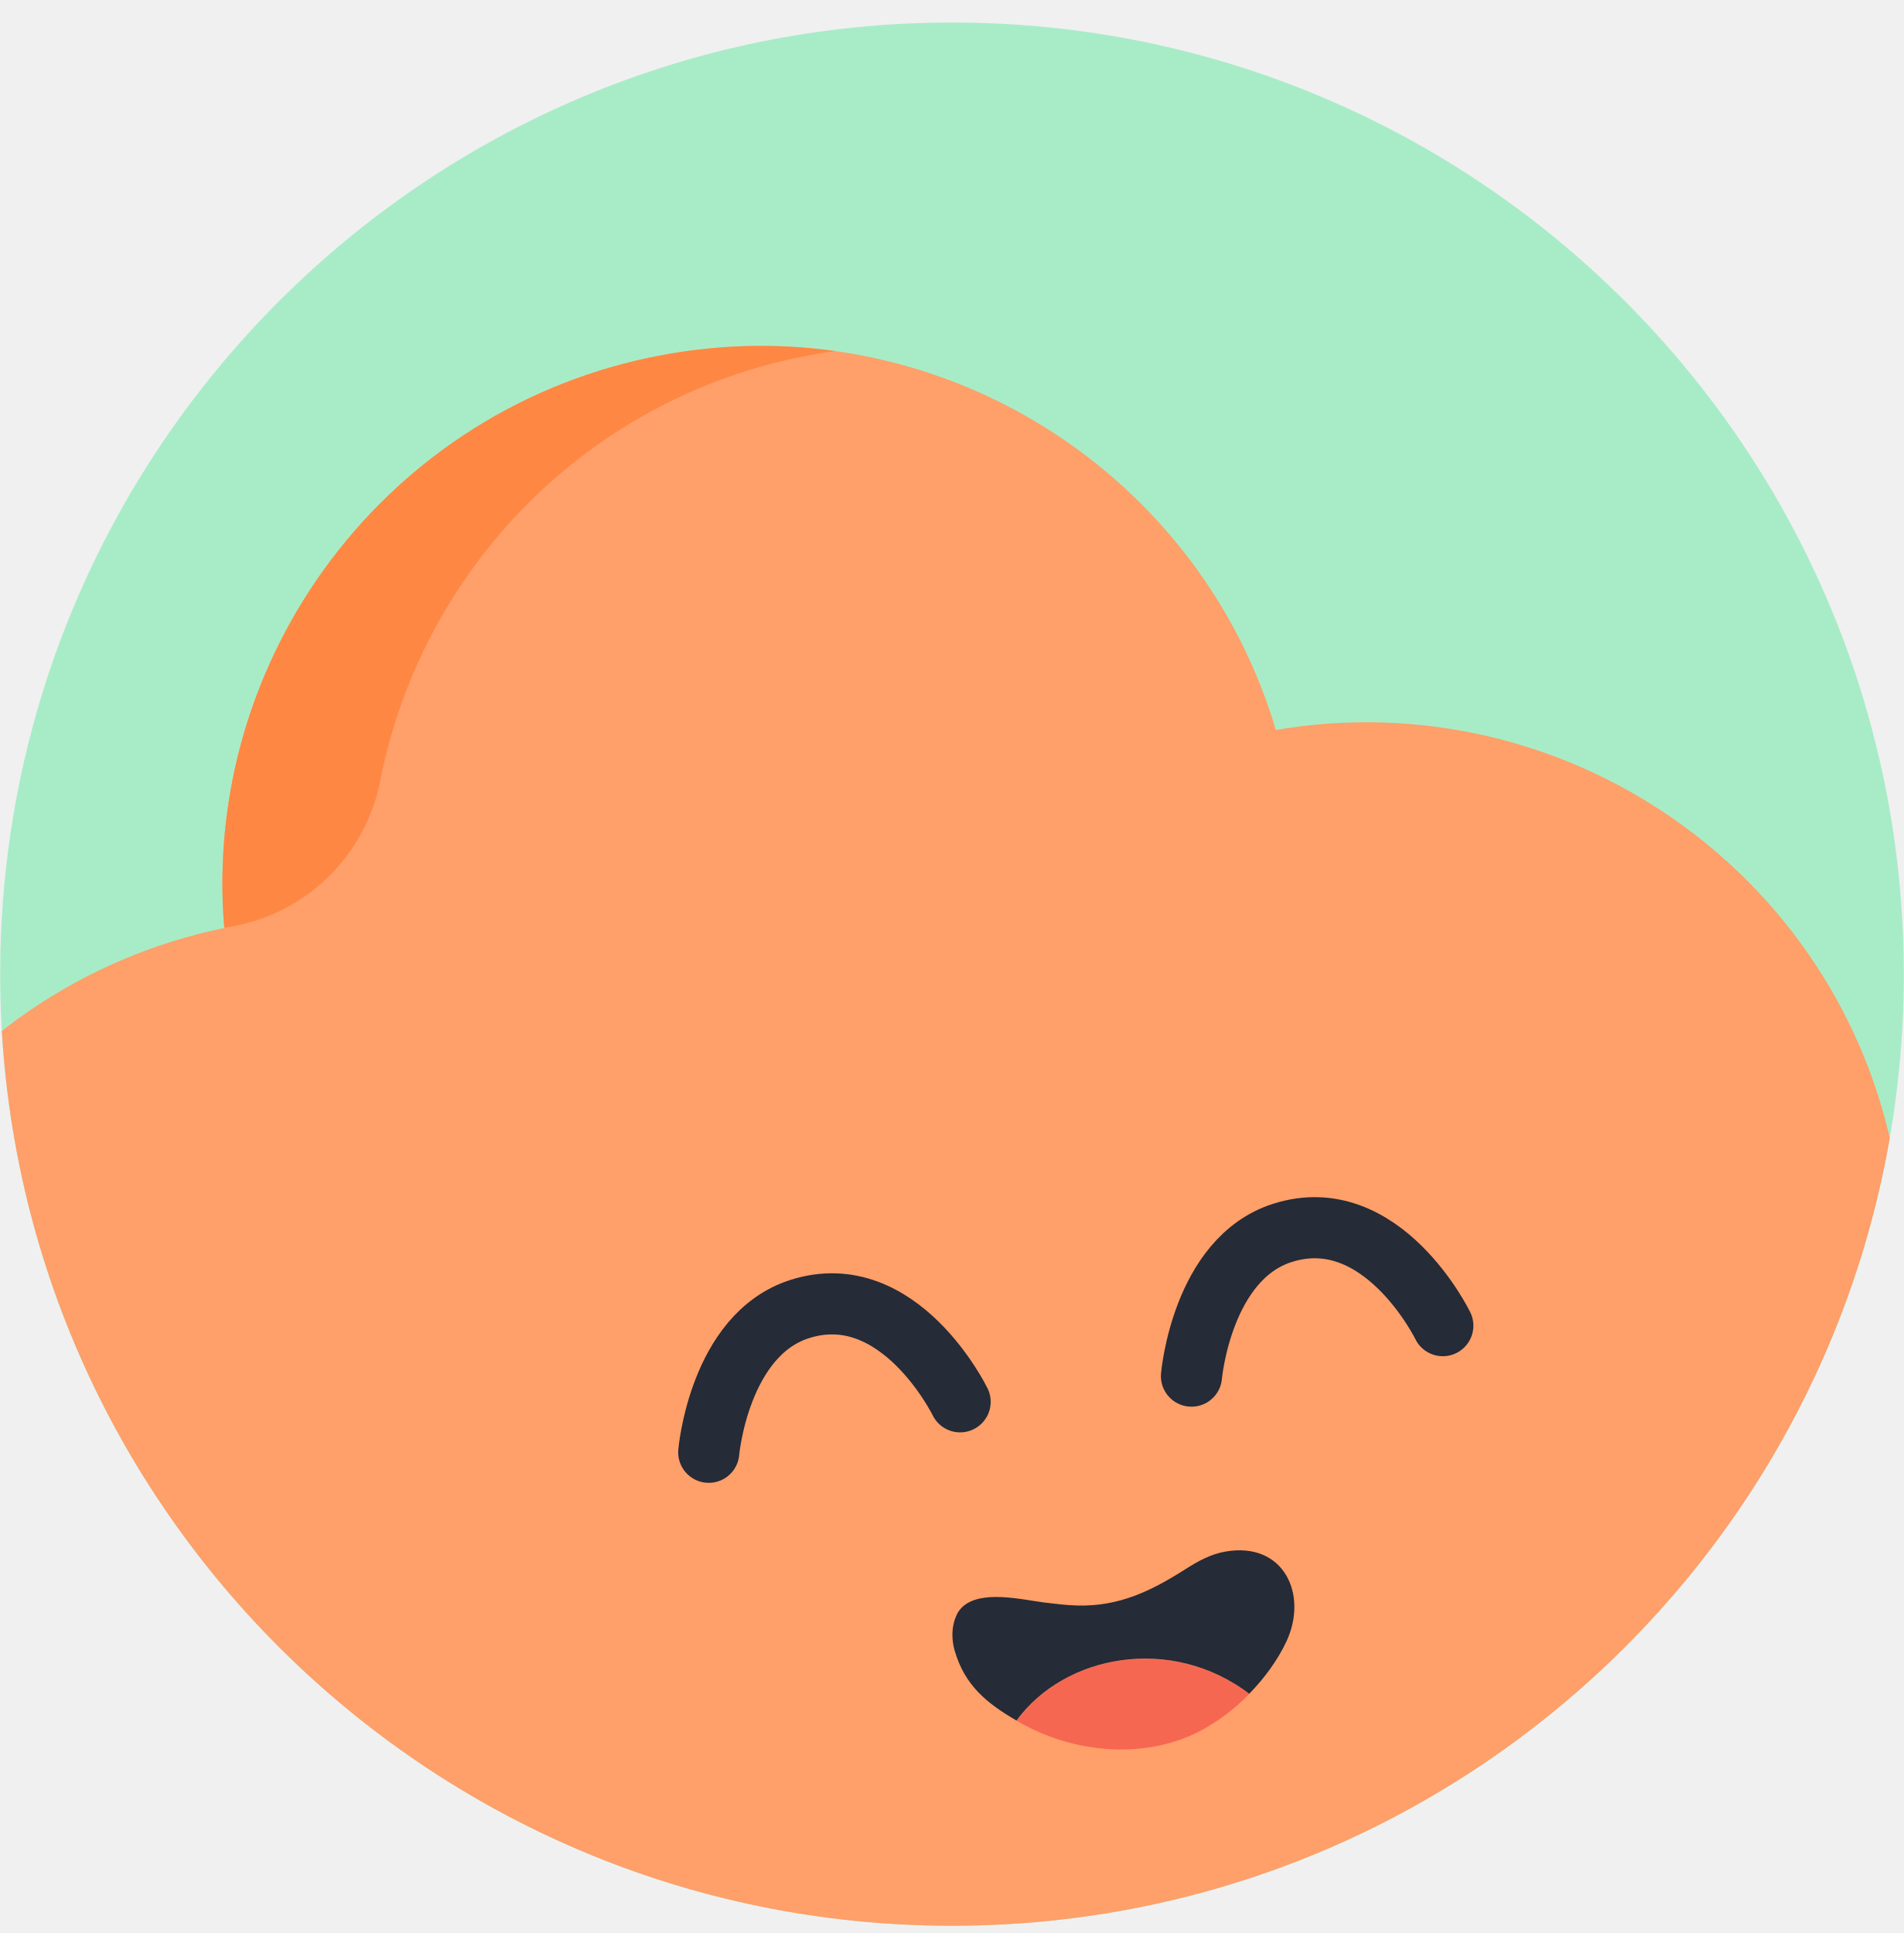
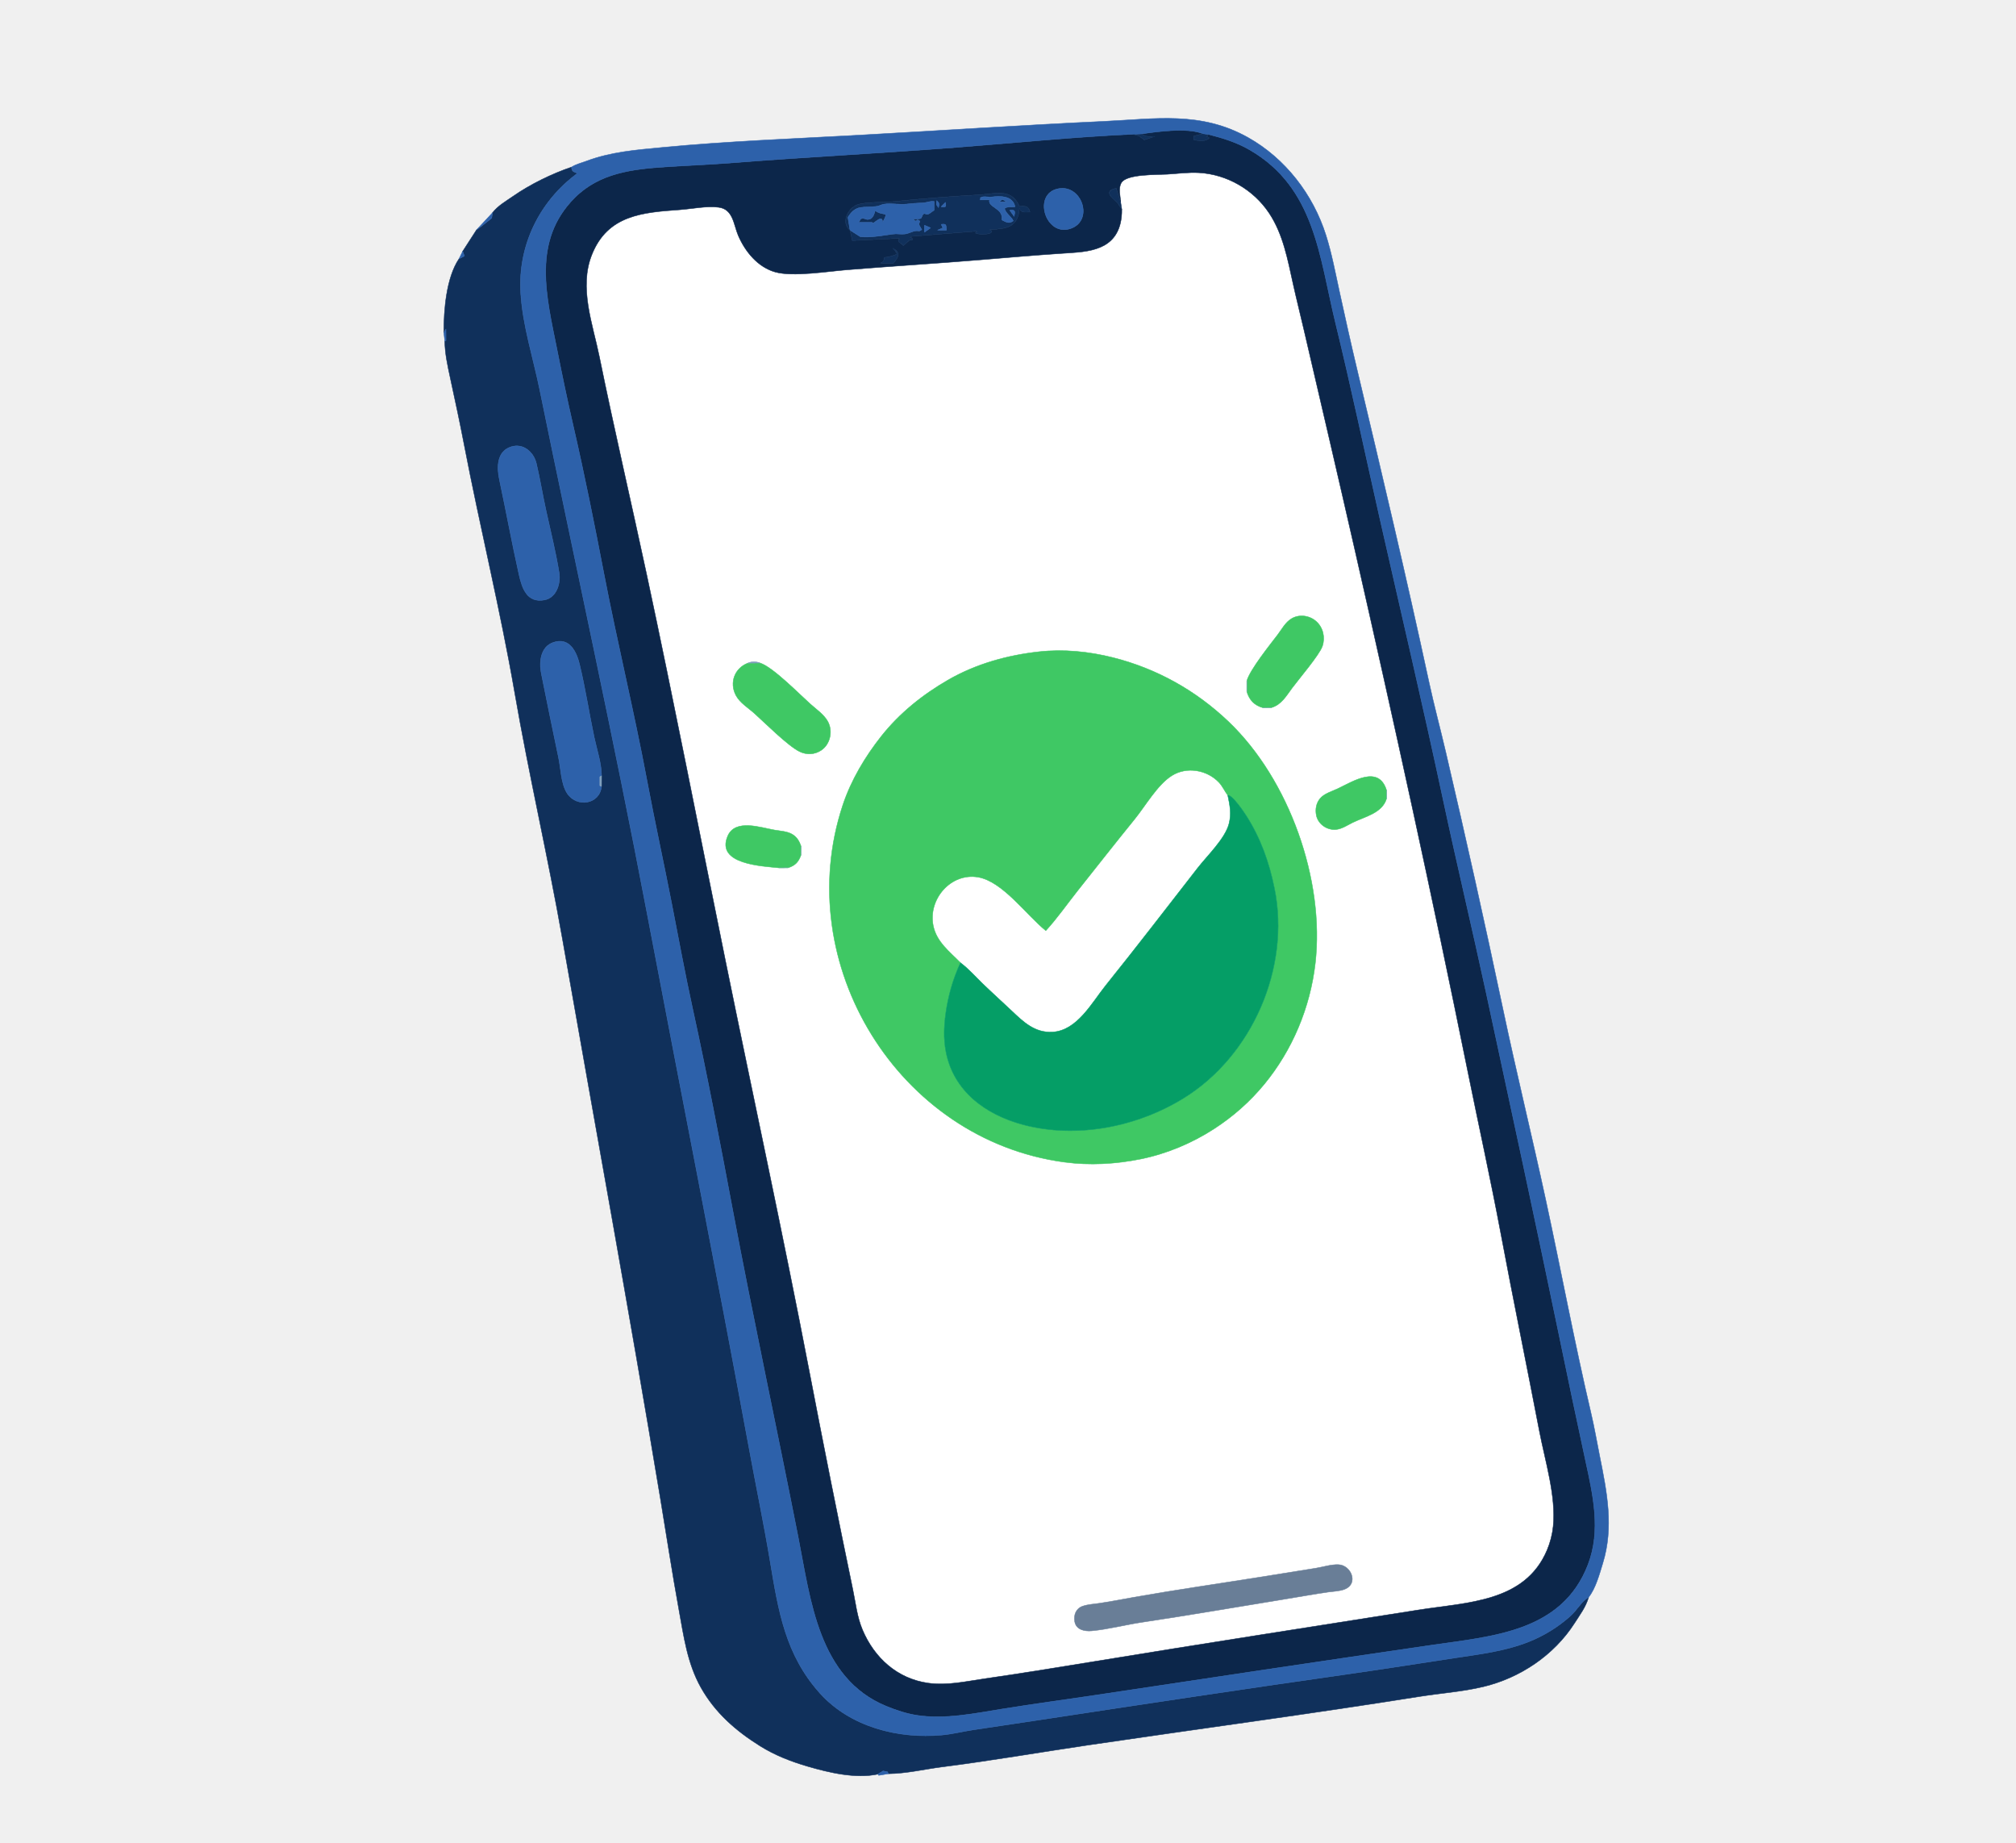
- <svg xmlns="http://www.w3.org/2000/svg" width="64" height="65" fill="none" viewBox="0 0 64 65">
-   <g clip-path="url(#clip0_3239_32554)">
-     <rect width="64" height="64" x=".006" y=".757" fill="#A8ECC7" rx="32" />
-     <path fill="#FF9F69" d="M58.651 59.615c1.721 9.13-4.29 17.93-13.42 19.648-3.748.707-7.44.111-10.607-1.468a16.746 16.746 0 0 1-9.348 5.227c-9.133 1.721-17.93-4.285-19.65-13.418a16.885 16.885 0 0 1-.284-3.589 18.18 18.18 0 0 1-7.836-5.302 17.96 17.96 0 0 1-4.071-8.455c-1.83-9.708 4.473-19.06 14.104-21.053-.76-9.123 5.487-17.526 14.68-19.256.846-.161 1.69-.257 2.526-.298h.008c8.243-.383 15.774 4.93 18.141 12.895 9.7-1.65 18.97 4.768 20.8 14.476 1.247 6.621-1.29 13.077-6.086 17.146a16.907 16.907 0 0 1 1.043 3.447Z" />
-     <path fill="#FF8744" d="M28.076 11.805c-.294.038-.59.089-.885.144-7.487 1.408-13.02 7.244-14.404 14.289a6.184 6.184 0 0 1-5.175 4.946c-.024.002-.048.007-.072.01-.755-9.12 5.492-17.514 14.68-19.245.847-.161 1.69-.257 2.527-.298h.007a17.942 17.942 0 0 1 3.322.154Z" />
-     <path fill="#F66751" d="M34.176 57.86c.026.016.055.03.081.047 1.786 1.024 4.13 1.277 6.01.342a6.615 6.615 0 0 0 1.735-1.29c-2.615-1.986-6.194-1.328-7.826.9Z" />
-     <path fill="#252B37" d="M32.097 55.508c.337 1.165 1.077 1.766 2.077 2.348 1.63-2.228 5.208-2.887 7.826-.901.519-.532.959-1.14 1.25-1.76.735-1.57-.082-3.367-2.056-3.02-.488.083-.922.324-1.343.593-1.144.728-2.223 1.257-3.632 1.22-.38-.009-.76-.06-1.137-.105-.738-.096-2.11-.433-2.735.161a.869.869 0 0 0-.209.315c-.154.363-.146.774-.043 1.151l.002-.002Z" />
-     <path stroke="#252B37" stroke-linecap="round" stroke-linejoin="round" stroke-width="2.055" d="M23.828 48.835s.344-3.947 3.053-4.815c3.35-1.074 5.398 3.118 5.398 3.118M40.057 46.274s.343-3.947 3.052-4.814c3.35-1.075 5.398 3.117 5.398 3.117" />
-   </g>
-   <defs>
-     <clipPath id="clip0_3239_32554">
-       <rect width="64" height="64" x=".006" y=".757" fill="#fff" rx="32" />
-     </clipPath>
-   </defs>
+ <svg xmlns="http://www.w3.org/2000/svg" viewBox="0 0 1146 1047" width="1146" height="1047">
+   <path d="M637.68 119C637.47 117.67 637.27 116.33 637.06 115C636.91 111.4 635.5 107.22 637.43 103.88C640.35 98.82 657.75 99.36 663.5 99.03C669.51 98.68 675.47 97.83 681.5 98.16C697.48 99.04 712.54 107.74 721.43 121.09C729.44 133.12 732.02 147.59 735.1 161.47C737.03 170.16 739.22 178.77 741.23 187.44C750.86 228.78 760.52 270.11 769.95 311.5C792.43 410.25 814.16 509.16 834.26 608.42C840.54 639.43 847.39 670.35 853.23 701.45C860.25 738.84 867.92 776.12 875.1 813.49C878.36 830.49 884.64 850.22 882.91 867.5C882.45 872.07 881.24 876.71 879.46 880.95C866.9 910.74 833.88 910.63 806.5 914.97C745.19 924.69 683.8 934.15 622.53 944.21C601.55 947.66 580.54 951.06 559.5 954.1C548.96 955.63 538.43 958.06 527.72 956.58C510.11 954.15 497.03 942.28 490.27 926.26C487.21 919.02 486.4 911.18 484.82 903.54C476.25 862.27 468 820.89 460.06 779.5C445.04 701.3 428.13 623.44 412.26 545.42C397.43 472.52 383.22 399.49 367.64 326.74C358.78 285.36 349.14 244.11 340.69 202.64C336.9 184.04 329 163.53 336.4 144.84C345.39 122.13 365.36 120.72 386.5 119.2C393.5 118.69 401.53 116.94 408.5 117.81C416.82 118.86 417.02 127.69 419.64 133.81C423.58 142.99 430.79 151.87 440.78 154.64C450.86 157.43 470.58 154.23 481.51 153.34C506.82 151.27 532.18 149.75 557.48 147.65C572.48 146.4 587.49 145.11 602.5 144.09C616.03 143.17 632.54 143.46 636.76 127.36C637.48 124.58 637.71 121.85 637.68 119ZM708.77 386.94C708.77 388.99 708.77 391.04 708.77 393.09C710.18 397.85 713.11 400.93 717.92 402.23C719.57 402.2 721.21 402.17 722.86 402.13C728.46 400.44 731.17 395.52 734.51 391.02C738.28 385.95 749.99 372.23 751.71 367.27C753.4 362.37 752.16 356.72 748.26 353.21C744.46 349.78 738.57 348.93 734.14 351.62C730.61 353.77 728.71 357.57 726.28 360.76C721.81 366.62 710.6 380.55 708.77 386.94ZM590.65 370.39C572.55 372.39 554.81 377.32 538.96 386.45C524.48 394.8 511.38 405.29 500.96 418.45C491.76 430.08 483.79 443.43 479.1 457.56C449.16 547.72 510.73 647.84 605.05 660.49C619.45 662.43 634.19 661.59 648.42 658.72C663.15 655.74 677.47 649.74 690.08 641.59C700.87 634.62 710.51 626.12 718.68 616.19C734.72 596.68 744.78 572.56 747.68 547.46C753.12 500.3 732.9 443.11 698.36 410.14C679.8 392.43 657.53 379.99 632.64 373.72C619.08 370.3 604.6 368.84 590.65 370.39ZM425.12 376.86C417.61 379.75 414.51 387.96 418.33 395.19C420.61 399.49 425.42 402.35 428.95 405.53C434.98 410.97 447.86 423.84 454.42 427.1C458.46 429.11 463.09 428.94 466.87 426.38C472.05 422.88 473.55 415.35 470.52 409.96C468.28 405.97 463.86 403.01 460.51 399.99C454.22 394.35 439.1 378.91 431.99 376.79C429.68 375.85 427.42 375.84 425.12 376.86ZM697.94 452.02C699.12 457.63 700.1 462.5 698.61 468.21C696.39 476.69 686.26 486.31 680.83 493.3C663.48 515.59 646.24 538.04 628.54 560.07C620.62 569.93 612.32 585.76 598.28 586.54C588.25 587.1 581.76 580.82 575.05 574.46C569.57 569.28 563.95 564.22 558.52 558.98C554.44 555.02 550.57 550.59 546 547.18C539.75 540.79 532.36 535.36 530.49 526.05C527.48 511.06 540.45 495.9 555.96 498.52C569.98 500.88 583.43 520.02 594.5 528.93C601.01 521.83 606.63 513.72 612.63 506.16C623.4 492.6 634.1 478.97 645.02 465.52C651.2 457.91 658 445.87 666.26 440.75C674.72 435.5 686.15 437.56 692.89 444.63C694.99 446.84 696.18 449.72 697.94 452.02ZM788.18 453.89C788.18 452.3 788.18 450.71 788.18 449.12C783.71 434.64 769.25 444.03 760.55 448.18C757.28 449.73 752.78 450.97 750.41 453.82C748.17 456.5 747.59 460.05 748.28 463.42C749.32 468.43 754.34 471.84 759.31 471.45C762.75 471.19 765.95 468.94 768.98 467.47C775.94 464.08 785.76 462.1 788.18 453.89ZM442.9 493.25C444.59 493.23 446.28 493.22 447.96 493.2C451.9 492 453.9 489.95 455.28 486.08C455.29 484.34 455.29 482.6 455.3 480.85C454.34 477.98 452.96 475.67 450.26 474.1C447.45 472.46 443.56 472.29 440.4 471.75C432.44 470.39 417.92 465.18 413.65 475.19C406.76 491.34 433.6 492.24 442.9 493.25ZM760.72 889.23C756.54 889.11 752.11 890.59 748 891.25C737.65 892.89 727.36 894.57 717 896.22C692.89 900.06 668.58 903.54 644.53 907.79C638.07 908.93 631.51 910.23 625 911.19C621.86 911.65 618.44 911.81 615.43 912.86C611.6 914.21 610.27 917.86 610.93 921.64C611.74 926.25 616.57 927.23 620.53 926.87C630.16 925.97 639.74 923.4 649.31 921.97C676.58 917.89 703.74 913.17 731 908.74C739.01 907.44 746.97 905.99 755 904.83C758.09 904.39 761.59 904.36 764.5 903.18C772.41 899.97 768.04 889.44 760.72 889.23Z" fill="#ffffff" fill-rule="evenodd" stroke="#ffffff" stroke-width="0.25" stroke-linejoin="round" />
+   <path d="M683.84 75.99C682.06 76.45 680.28 76.9 678.5 77.36C678.5 78.08 678.5 78.79 678.5 79.5C682.16 80.02 684.51 80.72 687.5 78.5C687.02 78.17 686.54 77.83 686.06 77.5C686.37 77.13 686.69 76.75 687 76.38C695.22 78.49 702.93 80.85 710.35 85.14C747.62 106.68 750 145.96 759.16 183.45C768.15 220.26 775.94 257.39 784.3 294.35C796.36 347.65 808.91 400.87 820.32 454.32C828.18 491.11 836.93 527.71 844.87 564.5C858.88 629.42 872.9 694.33 886.37 759.36C891.27 783.06 896.22 806.75 901.35 830.4C905.59 849.9 910.17 869.88 902.71 889.25C887.98 927.52 848.55 929.93 813.5 935.04C750.48 944.24 687.48 953.66 624.51 963.17C606.22 965.93 587.85 968.35 569.58 971.31C553.96 973.84 537.34 977.27 521.5 974.92C515.44 974.02 509.41 972.01 503.76 969.69C465.15 953.79 460.72 909.12 453.72 873.56C441.48 811.41 428.14 749.46 416.41 687.22C409.27 649.3 402.05 611.22 393.78 573.52C389.42 553.6 385.72 533.48 381.81 513.46C377.26 490.13 372.14 466.9 367.76 443.53C360.4 404.3 350.91 365.48 343.35 326.29C337.9 298.03 332.23 269.65 325.76 241.61C322.47 227.37 319.5 213.05 316.65 198.72C310.67 168.71 302.06 136.9 326.78 112.29C340.91 98.22 359.6 96.09 378.5 94.84C390.8 94.03 403.14 93.57 415.42 92.6C457.75 89.26 500.16 87.12 542.5 83.87C576.27 81.28 610.17 77.79 644 76.28C645.17 76.62 646.33 76.96 647.5 77.3C648.5 78.03 649.5 78.77 650.5 79.5C652.5 78.83 654.5 78.17 656.51 77.5C653.59 77.78 651.24 77.81 649.02 76.08C658.45 74.73 674.99 72.41 683.84 75.99ZM637.06 115C636.21 112.33 635.35 109.66 634.5 106.99C627.38 108.56 631.68 112.01 634.7 114.76C636 115.94 636.7 117.7 637.68 119C637.71 121.85 637.48 124.58 636.76 127.36C632.54 143.46 616.03 143.17 602.5 144.09C587.49 145.11 572.48 146.4 557.48 147.65C532.18 149.75 506.82 151.27 481.51 153.34C470.58 154.23 450.86 157.43 440.78 154.64C430.79 151.87 423.58 142.99 419.64 133.81C417.02 127.69 416.82 118.86 408.5 117.81C401.53 116.94 393.5 118.69 386.5 119.2C365.36 120.72 345.39 122.13 336.4 144.84C329 163.53 336.9 184.04 340.69 202.64C349.14 244.11 358.78 285.36 367.64 326.74C383.22 399.49 397.43 472.52 412.26 545.42C428.13 623.44 445.04 701.3 460.06 779.5C468 820.89 476.25 862.27 484.82 903.54C486.4 911.18 487.21 919.02 490.27 926.26C497.03 942.28 510.11 954.15 527.72 956.58C538.43 958.06 548.96 955.63 559.5 954.1C580.54 951.06 601.55 947.66 622.53 944.21C683.8 934.15 745.19 924.69 806.5 914.97C833.88 910.63 866.9 910.74 879.46 880.95C881.24 876.71 882.45 872.07 882.91 867.5C884.64 850.22 878.36 830.49 875.1 813.49C867.92 776.12 860.25 738.84 853.23 701.45C847.39 670.35 840.54 639.43 834.26 608.42C814.16 509.16 792.43 410.25 769.95 311.5C760.52 270.11 750.86 228.78 741.23 187.44C739.22 178.77 737.03 170.16 735.1 161.47C732.02 147.59 729.44 133.12 721.43 121.09C712.54 107.74 697.48 99.04 681.5 98.16C675.47 97.83 669.51 98.68 663.5 99.03C657.75 99.36 640.35 98.82 637.43 103.88C635.5 107.22 636.91 111.4 637.06 115ZM601.61 107.25C586.82 110.08 594.24 134.65 608.45 129.93C621.95 125.45 615.03 104.67 601.61 107.25ZM483.19 130.78C483.63 132.76 484.06 134.75 484.5 136.73C493.5 136.3 502.5 135.87 511.5 135.44C509.26 137.42 512.11 137.95 513.5 139.55C514.82 138.71 515.74 137.33 517.06 136.59C517.66 136.25 519.71 136.64 518.28 135.24C518.11 135.07 516.61 134.55 516.5 134.49C529.5 133.45 542.5 132.41 555.5 131.37C555.25 131.77 554.26 132.19 554.62 132.5C555.52 133.27 563.65 133.66 563.67 131.56C563.68 130.82 562.93 131.07 562.68 130.5C572.07 130.12 578.76 129.18 579.48 118.5C580.71 121.18 582.47 120.5 585.5 120.5C584.71 117.05 582.71 116.99 579.5 117.27C574.79 106.67 565.78 110.19 556.5 110.71C540.4 111.61 524.33 112.88 508.3 114.51C501.84 115.16 494.91 114.61 488.54 115.98C482.26 117.34 477.66 126.58 483.19 130.78ZM507.5 141.07C507.76 141.39 510.07 143.75 509.73 144.34C509.29 145.13 503.74 146.43 502.5 146.27C502.47 148.54 502.43 148.37 500.5 149.59C502.95 149.59 505.39 149.59 507.84 149.59C510.92 145.89 512.09 143.56 507.5 141.07Z" fill="#0c264a" fill-rule="evenodd" stroke="#0c264a" stroke-width="0.25" stroke-linejoin="round" />
+   <path d="M644 76.28C645.67 76.21 647.35 76.15 649.02 76.08C651.24 77.81 653.59 77.78 656.51 77.5C654.5 78.17 652.5 78.83 650.5 79.5C649.5 78.77 648.5 78.03 647.5 77.3C646.33 76.96 645.17 76.62 644 76.28ZM683.84 75.99C684.9 76.12 685.95 76.25 687 76.38C686.69 76.75 686.37 77.13 686.06 77.5C686.54 77.83 687.02 78.17 687.5 78.5C684.51 80.72 682.16 80.02 678.5 79.5C678.5 78.79 678.5 78.08 678.5 77.36C680.28 76.9 682.06 76.45 683.84 75.99ZM324.85 94.98C325.25 97.7 325.86 97.44 328.29 98.5C306.67 114.38 294.35 139.47 296 166.5C297.13 185.12 303.1 203.3 306.82 221.53C327.03 320.55 348.89 419.27 367.74 518.56C387.05 620.23 407.14 721.74 425.89 823.51C429.82 844.84 434.25 866.13 437.82 887.53C442.5 915.54 446.43 940.47 466.12 962.33C483.36 981.47 510.55 988.37 535.5 986.08C541.5 985.52 547.53 983.99 553.5 983.09C566.22 981.15 578.94 979.3 591.66 977.37C650.23 968.45 708.87 959.61 767.53 951.25C787.24 948.44 806.9 945.32 826.58 942.33C840.84 940.16 855.12 938.51 868.66 933.21C877.49 929.76 885.76 924.67 892.81 918.33C896.35 915.14 899.1 909.98 903.06 907.75C901.43 913.37 898.12 917.68 895.02 922.53C883.37 940.7 864.14 953.59 843.24 958.6C831.23 961.48 818.73 962.3 806.55 964.25C744.2 974.18 681.47 982.52 619 991.73C591.17 995.84 563.42 1000.66 535.5 1004.21C525.36 1005.51 515.27 1007.97 505 1008.08C504.83 1007.72 504.67 1007.36 504.5 1007C503.67 1006.83 502.83 1006.67 502 1006.5C501 1007.11 500 1007.72 499 1008.33C486.34 1011.02 471.21 1007.43 458.99 1003.85C449.57 1001.09 440.57 997.6 432.18 992.37C418.34 983.73 406.47 973.42 398.39 958.99C390.64 945.13 388.68 929.87 385.87 914.51C382.04 893.52 378.85 872.39 375.35 851.34C357.71 745.23 338.33 639.48 319.71 533.56C311.48 486.81 300.7 440.51 292.6 393.74C284.41 346.43 272.88 299.69 263.82 252.54C261.39 239.86 258.63 227.15 255.9 214.52C254.45 207.81 252.92 200.89 252.85 194C253.07 193.83 253.3 193.67 253.52 193.5C253.52 191.33 253.51 189.17 253.5 187C253.1 187.67 252.71 188.33 252.31 189C252.24 176.36 253.68 157.84 260.93 147.09C261.95 146.56 262.98 146.03 264 145.5C263.67 144.61 263.34 143.73 263.01 142.84C265.62 138.79 268.23 134.75 270.85 130.7C271.73 130.04 272.62 129.38 273.5 128.73C275.5 127.15 277.5 125.58 279.5 124C279.65 122.97 279.8 121.94 279.96 120.92C283.02 116.92 287.77 114.26 291.88 111.4C301.42 104.76 313.87 98.68 324.85 94.98ZM637.06 115C637.27 116.33 637.47 117.67 637.68 119C636.7 117.7 636 115.94 634.7 114.76C631.68 112.01 627.38 108.56 634.5 106.99C635.35 109.66 636.21 112.33 637.06 115ZM483.19 130.78C485.13 132.02 487.06 133.26 489 134.5C494.26 135.21 502.1 133.8 507.53 133.03C509.81 132.71 512.18 133.25 514.47 132.97C516.57 132.71 518.59 131.43 520.54 131.2C522.5 130.97 522.26 131.8 524 130.5C523.59 129.69 522.56 128.35 522.38 127.5C522.21 126.72 523.5 125.89 522.31 125.25C520.36 124.19 521.69 127.06 519 124.5C520.04 124.32 522.45 124.56 523.28 124.15C524.25 123.66 524.06 122.15 525 121.56C525.81 121.06 526.47 121.99 527.34 121.78C528.48 121.51 529.9 120.07 531 119.5C531 117.83 531 116.17 531 114.5C528.58 114.17 527 115.2 524.5 115.31C521.36 115.44 518.58 115.59 515.54 115.97C511.28 116.5 506.74 115.37 502.53 116.03C501.11 116.25 499.95 117.04 498.5 117.26C490.8 118.41 486.82 115.82 482 123.5C482.4 125.93 482.79 128.35 483.19 130.78C477.66 126.58 482.26 117.34 488.54 115.98C494.91 114.61 501.84 115.16 508.3 114.51C524.33 112.88 540.4 111.61 556.5 110.71C565.78 110.19 574.79 106.67 579.5 117.27C582.71 116.99 584.71 117.05 585.5 120.5C582.47 120.5 580.71 121.18 579.48 118.5C578.76 129.18 572.07 130.12 562.68 130.5C562.93 131.07 563.68 130.82 563.67 131.56C563.65 133.66 555.52 133.27 554.62 132.5C554.26 132.19 555.25 131.77 555.5 131.37C542.5 132.41 529.5 133.45 516.5 134.49C516.61 134.55 518.11 135.07 518.28 135.24C519.71 136.64 517.66 136.25 517.06 136.59C515.74 137.33 514.82 138.71 513.5 139.55C512.11 137.95 509.26 137.42 511.5 135.44C502.5 135.87 493.5 136.3 484.5 136.73C484.06 134.75 483.63 132.76 483.19 130.78ZM577 117.5C575.62 111.11 568.58 111.33 563.47 111.97C561.9 112.16 559.09 111.34 557.72 112.22C556 113.32 558.56 112 557 113.59C558.83 113.59 560.67 113.59 562.5 113.59C561.35 117.94 570.65 118.24 569.5 125C572.03 126.26 573.57 127.32 576 125.5C574.54 122.71 571.92 121.59 571 118.5C572.89 117.08 574.6 117.96 577 117.5ZM572.16 114.71C570.77 114.71 569.39 114.71 568 114.71C570.13 112.79 569.79 113.3 572.16 114.71ZM532.5 114C532.22 116.08 532.17 116.29 533.5 118C533.97 115.54 534.02 115.59 532.5 114ZM537.5 115C536.67 115.83 535.83 116.67 535 117.5C537.71 117.83 537.83 117.71 537.5 115ZM576.5 123C577.07 120.01 577.16 119.11 574 119.5C574.83 120.67 575.67 121.83 576.5 123ZM497.5 119.73C502.69 123.37 505.58 119.16 501.7 126.5C501.76 121.58 497.29 126.72 496.28 126.78C495.99 126.8 495.77 126.29 495.5 126.4C493 126.4 490.5 126.4 488 126.4C488.64 125.82 488.79 124.76 489.53 124.32C490.78 123.56 492.06 124.81 493.31 124.74C496.21 124.58 496.81 121.89 497.5 119.73ZM538 130.79C537.78 127.75 538.06 127.12 535 127.5C535.33 128.17 535.67 128.83 536 129.5C535 129.93 534 130.36 533 130.79C534.67 130.79 536.33 130.79 538 130.79ZM525.5 128C525.5 129.33 525.5 130.67 525.5 132C526.67 131.17 527.83 130.33 529 129.5C527.83 129 526.67 128.5 525.5 128ZM507.5 141.07C512.09 143.56 510.92 145.89 507.84 149.59C505.39 149.59 502.95 149.59 500.5 149.59C502.43 148.37 502.47 148.54 502.5 146.27C503.74 146.43 509.29 145.13 509.73 144.34C510.07 143.75 507.76 141.39 507.5 141.07ZM290.5 253.95C282.34 256.59 282.41 265.63 283.86 272.47C287.71 290.5 291.02 308.68 295.05 326.64C296.79 334.4 299.64 342.86 309.58 340.94C316.41 339.63 318.82 331.48 317.84 325.5C315.92 313.73 313.01 302.05 310.44 290.39C308.47 281.44 307 272.37 304.91 263.46C303.36 256.89 297.42 251.72 290.5 253.95ZM341.91 446.92C341.93 444.92 341.94 442.91 341.96 440.91C341.89 433.63 339.28 426.17 337.76 419C334.83 405.19 332.74 391.14 329.4 377.41C327.68 370.36 323.66 362.03 314.62 365.08C307.32 367.54 306.38 376.1 307.65 382.5C310.84 398.56 314.17 414.58 317.51 430.61C318.8 436.79 318.91 445.61 322.45 450.93C327.91 459.15 340.96 457.17 341.91 446.92Z" fill="#10305b" fill-rule="evenodd" stroke="#10305b" stroke-width="0.25" stroke-linejoin="round" />
+   <path d="M722.86 402.13C721.21 402.17 719.57 402.2 717.92 402.23C713.11 400.93 710.18 397.85 708.77 393.09C708.77 391.04 708.77 388.99 708.77 386.94C710.6 380.55 721.81 366.62 726.28 360.76C728.71 357.57 730.61 353.77 734.14 351.62C738.57 348.93 744.46 349.78 748.26 353.21C752.16 356.72 753.4 362.37 751.71 367.27C749.99 372.23 738.28 385.95 734.51 391.02C731.17 395.52 728.46 400.44 722.86 402.13ZM590.65 370.39C604.6 368.84 619.08 370.3 632.64 373.72C657.53 379.99 679.8 392.43 698.36 410.14C732.9 443.11 753.12 500.3 747.68 547.46C744.78 572.56 734.72 596.68 718.68 616.19C710.51 626.12 700.87 634.62 690.08 641.59C677.47 649.74 663.15 655.74 648.42 658.72C634.19 661.59 619.45 662.43 605.05 660.49C510.73 647.84 449.16 547.72 479.1 457.56C483.79 443.43 491.76 430.08 500.96 418.45C511.38 405.29 524.48 394.8 538.96 386.45C554.81 377.32 572.55 372.39 590.65 370.39ZM425.12 376.86C427.41 376.83 429.7 376.81 431.99 376.79C439.1 378.91 454.22 394.35 460.51 399.99C463.86 403.01 468.28 405.97 470.52 409.96C473.55 415.35 472.05 422.88 466.87 426.38C463.09 428.94 458.46 429.11 454.42 427.1C447.86 423.84 434.98 410.97 428.95 405.53C425.42 402.35 420.61 399.49 418.33 395.19C414.51 387.96 417.61 379.75 425.12 376.86ZM546 547.18C541.71 556.35 538.94 566.24 537.56 576.25C536.59 583.37 536.35 590.49 537.69 597.58C541.96 620.16 560.34 633.51 581.45 639.16C611.91 647.31 646.12 640.54 672.7 624.2C711.78 600.17 733.63 549.96 724.49 505.04C721.44 490.02 716.55 476.19 708.22 463.29C706.69 460.91 700.22 451.49 697.94 452.02C696.18 449.72 694.99 446.84 692.89 444.63C686.15 437.56 674.72 435.5 666.26 440.75C658 445.87 651.2 457.91 645.02 465.52C634.1 478.97 623.4 492.6 612.63 506.16C606.63 513.72 601.01 521.83 594.5 528.93C583.43 520.02 569.98 500.88 555.96 498.52C540.45 495.9 527.48 511.06 530.49 526.05C532.36 535.36 539.75 540.79 546 547.18ZM788.18 449.12C788.18 450.71 788.18 452.3 788.18 453.89C785.76 462.1 775.94 464.08 768.98 467.47C765.95 468.94 762.75 471.19 759.31 471.45C754.34 471.84 749.32 468.43 748.28 463.42C747.59 460.05 748.17 456.5 750.41 453.82C752.78 450.97 757.28 449.73 760.55 448.18C769.25 444.03 783.71 434.64 788.18 449.12ZM455.3 480.85C455.29 482.6 455.29 484.34 455.28 486.08C453.9 489.95 451.9 492 447.96 493.2C446.28 493.22 444.59 493.23 442.9 493.25C433.6 492.24 406.76 491.34 413.65 475.19C417.92 465.18 432.44 470.39 440.4 471.75C443.56 472.29 447.45 472.46 450.26 474.1C452.96 475.67 454.34 477.98 455.3 480.85Z" fill="#3fc864" fill-rule="evenodd" stroke="#3fc864" stroke-width="0.25" stroke-linejoin="round" />
+   <path d="M903.06 907.75C899.1 909.98 896.35 915.14 892.81 918.33C885.76 924.67 877.49 929.76 868.66 933.21C855.12 938.51 840.84 940.16 826.58 942.33C806.9 945.32 787.24 948.44 767.53 951.25C708.87 959.61 650.23 968.45 591.66 977.37C578.94 979.3 566.22 981.15 553.5 983.09C547.53 983.99 541.5 985.52 535.5 986.08C510.55 988.37 483.36 981.47 466.12 962.33C446.43 940.47 442.5 915.54 437.82 887.53C434.25 866.13 429.82 844.84 425.89 823.51C407.14 721.74 387.05 620.23 367.74 518.56C348.89 419.27 327.03 320.55 306.82 221.53C303.1 203.3 297.13 185.12 296 166.5C294.35 139.47 306.67 114.38 328.29 98.5C325.86 97.44 325.25 97.7 324.85 94.98C327.37 93.35 330.34 92.67 333.18 91.61C347.37 86.29 361.57 85.22 376.5 83.79C413.35 80.27 450.54 78.9 487.5 76.85C534.16 74.27 580.8 71.13 627.5 68.97C656.73 67.62 682.46 63.06 709.37 78.12C730.61 90.01 746.42 110.52 753.74 133.68C756.98 143.92 759.04 154.84 761.32 165.34C764.57 180.27 767.91 195.26 771.45 210.12C785.49 269.11 799.46 328.16 812.25 387.43C815.14 400.86 818.74 414.16 821.86 427.54C833.18 475.99 844.05 524.65 854.31 573.33C861.95 609.55 870.79 645.53 878.62 681.7C887.38 722.14 894.96 762.9 904.42 803.19C906.31 811.23 907.69 819.28 909.31 827.37C913.44 847.98 917.48 867.85 911.08 888.55C909.17 894.74 907.07 902.72 903.06 907.75ZM649.02 76.08C647.35 76.15 645.67 76.21 644 76.28C610.17 77.79 576.27 81.28 542.5 83.87C500.16 87.12 457.75 89.26 415.42 92.6C403.14 93.57 390.8 94.03 378.5 94.84C359.6 96.09 340.91 98.22 326.78 112.29C302.06 136.9 310.67 168.71 316.65 198.72C319.5 213.05 322.47 227.37 325.76 241.61C332.23 269.65 337.9 298.03 343.35 326.29C350.91 365.48 360.4 404.3 367.76 443.53C372.14 466.9 377.26 490.13 381.81 513.46C385.72 533.48 389.42 553.6 393.78 573.52C402.05 611.22 409.27 649.3 416.41 687.22C428.14 749.46 441.48 811.41 453.72 873.56C460.72 909.12 465.15 953.79 503.76 969.69C509.41 972.01 515.44 974.02 521.5 974.92C537.34 977.27 553.96 973.84 569.58 971.31C587.85 968.35 606.22 965.93 624.51 963.17C687.48 953.66 750.48 944.24 813.5 935.04C848.55 929.93 887.98 927.52 902.71 889.25C910.17 869.88 905.59 849.9 901.35 830.4C896.22 806.75 891.27 783.06 886.37 759.36C872.9 694.33 858.88 629.42 844.87 564.5C836.93 527.71 828.18 491.11 820.32 454.32C808.91 400.87 796.36 347.65 784.3 294.35C775.94 257.39 768.15 220.26 759.16 183.45C750 145.96 747.62 106.68 710.35 85.14C702.93 80.85 695.22 78.49 687 76.38C685.95 76.25 684.9 76.12 683.84 75.99C674.99 72.41 658.45 74.73 649.02 76.08ZM601.61 107.25C615.03 104.67 621.95 125.45 608.45 129.93C594.24 134.65 586.82 110.08 601.61 107.25ZM577 117.5C574.6 117.96 572.89 117.08 571 118.5C571.92 121.59 574.54 122.71 576 125.5C573.57 127.32 572.03 126.26 569.5 125C570.65 118.24 561.35 117.94 562.5 113.59C560.67 113.59 558.83 113.59 557 113.59C558.56 112 556 113.32 557.72 112.22C559.09 111.34 561.9 112.16 563.47 111.97C568.58 111.33 575.62 111.11 577 117.5ZM572.16 114.71C569.79 113.3 570.13 112.79 568 114.71C569.39 114.71 570.77 114.71 572.16 114.71ZM483.19 130.78C482.79 128.35 482.4 125.93 482 123.5C486.82 115.82 490.8 118.41 498.5 117.26C499.95 117.04 501.11 116.25 502.53 116.03C506.74 115.37 511.28 116.5 515.54 115.97C518.58 115.59 521.36 115.44 524.5 115.31C527 115.2 528.58 114.17 531 114.5C531 116.17 531 117.83 531 119.5C529.9 120.07 528.48 121.51 527.34 121.78C526.47 121.99 525.81 121.06 525 121.56C524.06 122.15 524.25 123.66 523.28 124.15C522.45 124.56 520.04 124.32 519 124.5C521.69 127.06 520.36 124.19 522.31 125.25C523.5 125.89 522.21 126.72 522.38 127.5C522.56 128.35 523.59 129.69 524 130.5C522.26 131.8 522.5 130.97 520.54 131.2C518.59 131.43 516.57 132.71 514.47 132.97C512.18 133.25 509.81 132.71 507.53 133.03C502.1 133.8 494.26 135.21 489 134.5C487.06 133.26 485.13 132.02 483.19 130.78ZM532.5 114C534.02 115.59 533.97 115.54 533.5 118C532.17 116.29 532.22 116.08 532.5 114ZM537.5 115C537.83 117.71 537.71 117.83 535 117.5C535.83 116.67 536.67 115.83 537.5 115ZM576.5 123C575.67 121.83 574.83 120.67 574 119.5C577.16 119.11 577.07 120.01 576.5 123ZM279.96 120.92C279.8 121.94 279.65 122.97 279.5 124C277.5 125.58 275.5 127.15 273.5 128.73C272.62 129.38 271.73 130.04 270.85 130.7C273.88 127.44 276.92 124.18 279.96 120.92ZM497.5 119.73C496.81 121.89 496.21 124.58 493.31 124.74C492.06 124.81 490.78 123.56 489.53 124.32C488.79 124.76 488.64 125.82 488 126.4C490.5 126.4 493 126.4 495.5 126.4C495.77 126.29 495.99 126.8 496.28 126.78C497.29 126.72 501.76 121.58 501.7 126.5C505.58 119.16 502.69 123.37 497.5 119.73ZM538 130.79C536.33 130.79 534.67 130.79 533 130.79C534 130.36 535 129.93 536 129.5C535.67 128.83 535.33 128.17 535 127.5C538.06 127.12 537.78 127.75 538 130.79ZM525.5 128C526.67 128.5 527.83 129 529 129.5C527.83 130.33 526.67 131.17 525.5 132C525.5 130.67 525.5 129.33 525.5 128ZM263.01 142.84C263.34 143.73 263.67 144.61 264 145.5C262.98 146.03 261.95 146.56 260.93 147.09C261.62 145.68 262.31 144.26 263.01 142.84ZM252.85 194C252.67 192.33 252.49 190.67 252.31 189C252.71 188.33 253.1 187.67 253.5 187C253.51 189.17 253.52 191.33 253.52 193.5C253.3 193.67 253.07 193.83 252.85 194ZM290.5 253.95C297.42 251.72 303.36 256.89 304.91 263.46C307 272.37 308.47 281.44 310.44 290.39C313.01 302.05 315.92 313.73 317.84 325.5C318.82 331.48 316.41 339.63 309.58 340.94C299.64 342.86 296.79 334.4 295.05 326.64C291.02 308.68 287.71 290.5 283.86 272.47C282.41 265.63 282.34 256.59 290.5 253.95ZM341.96 440.91C341.64 441.11 341.32 441.3 341 441.5C341 443.17 341 444.83 341 446.5C341.3 446.64 341.61 446.78 341.91 446.92C340.96 457.17 327.91 459.15 322.45 450.93C318.91 445.61 318.8 436.79 317.51 430.61C314.17 414.58 310.84 398.56 307.65 382.5C306.38 376.1 307.32 367.54 314.62 365.08C323.66 362.03 327.68 370.36 329.4 377.41C332.74 391.14 334.83 405.19 337.76 419C339.28 426.17 341.89 433.63 341.96 440.91ZM505 1008.08C503.17 1008.39 501.33 1008.7 499.5 1009.01C499.33 1008.78 499.17 1008.56 499 1008.33C500 1007.72 501 1007.11 502 1006.5C502.83 1006.67 503.67 1006.83 504.5 1007C504.67 1007.36 504.83 1007.72 505 1008.08Z" fill="#2d61aa" fill-rule="evenodd" stroke="#2d61aa" stroke-width="0.25" stroke-linejoin="round" />
+   <path d="M546 547.18C550.57 550.59 554.44 555.02 558.52 558.98C563.95 564.22 569.57 569.28 575.05 574.46C581.76 580.82 588.25 587.1 598.28 586.54C612.32 585.76 620.62 569.93 628.54 560.07C646.24 538.04 663.48 515.59 680.83 493.3C686.26 486.31 696.39 476.69 698.61 468.21C700.1 462.5 699.12 457.63 697.94 452.02C700.22 451.49 706.69 460.91 708.22 463.29C716.55 476.19 721.44 490.02 724.49 505.04C733.63 549.96 711.78 600.17 672.7 624.2C646.12 640.54 611.91 647.31 581.45 639.16C560.34 633.51 541.96 620.16 537.69 597.58C536.35 590.49 536.59 583.37 537.56 576.25C538.94 566.24 541.71 556.35 546 547.18Z" fill="#059e66" fill-rule="evenodd" stroke="#059e66" stroke-width="0.25" stroke-linejoin="round" />
+   <path d="M760.72 889.23C768.04 889.44 772.41 899.97 764.5 903.18C761.59 904.36 758.09 904.39 755 904.83C746.97 905.99 739.01 907.44 731 908.74C703.74 913.17 676.58 917.89 649.31 921.97C639.74 923.4 630.16 925.97 620.53 926.87C616.57 927.23 611.74 926.25 610.93 921.64C610.27 917.86 611.6 914.21 615.43 912.86C618.44 911.81 621.86 911.65 625 911.19C631.51 910.23 638.07 908.93 644.53 907.79C668.58 903.54 692.89 900.06 717 896.22C727.36 894.57 737.65 892.89 748 891.25C752.11 890.59 756.54 889.11 760.72 889.23Z" fill="#697e97" fill-rule="evenodd" stroke="#697e97" stroke-width="0.25" stroke-linejoin="round" />
+   <path d="M431.99 376.79C429.7 376.81 427.41 376.83 425.12 376.86C427.42 375.84 429.68 375.85 431.99 376.79ZM708.77 386.94C708.77 388.99 708.77 391.04 708.77 393.09C708.77 391.04 708.77 388.99 708.77 386.94ZM717.92 402.23C719.57 402.2 721.21 402.17 722.86 402.13C721.21 402.17 719.57 402.2 717.92 402.23ZM341.96 440.91C341.94 442.91 341.93 444.92 341.91 446.92C341.61 446.78 341.3 446.64 341 446.5C341 444.83 341 443.17 341 441.5C341.32 441.3 341.64 441.11 341.96 440.91ZM788.18 449.12C788.18 450.71 788.18 452.3 788.18 453.89C788.18 452.3 788.18 450.71 788.18 449.12ZM455.3 480.85C455.29 482.6 455.29 484.34 455.28 486.08C455.29 484.34 455.29 482.6 455.3 480.85ZM442.9 493.25C444.59 493.23 446.28 493.22 447.96 493.2C446.28 493.22 444.59 493.23 442.9 493.25Z" fill="#7fa0bd" fill-rule="evenodd" stroke="#7fa0bd" stroke-width="0.25" stroke-linejoin="round" />
</svg>
